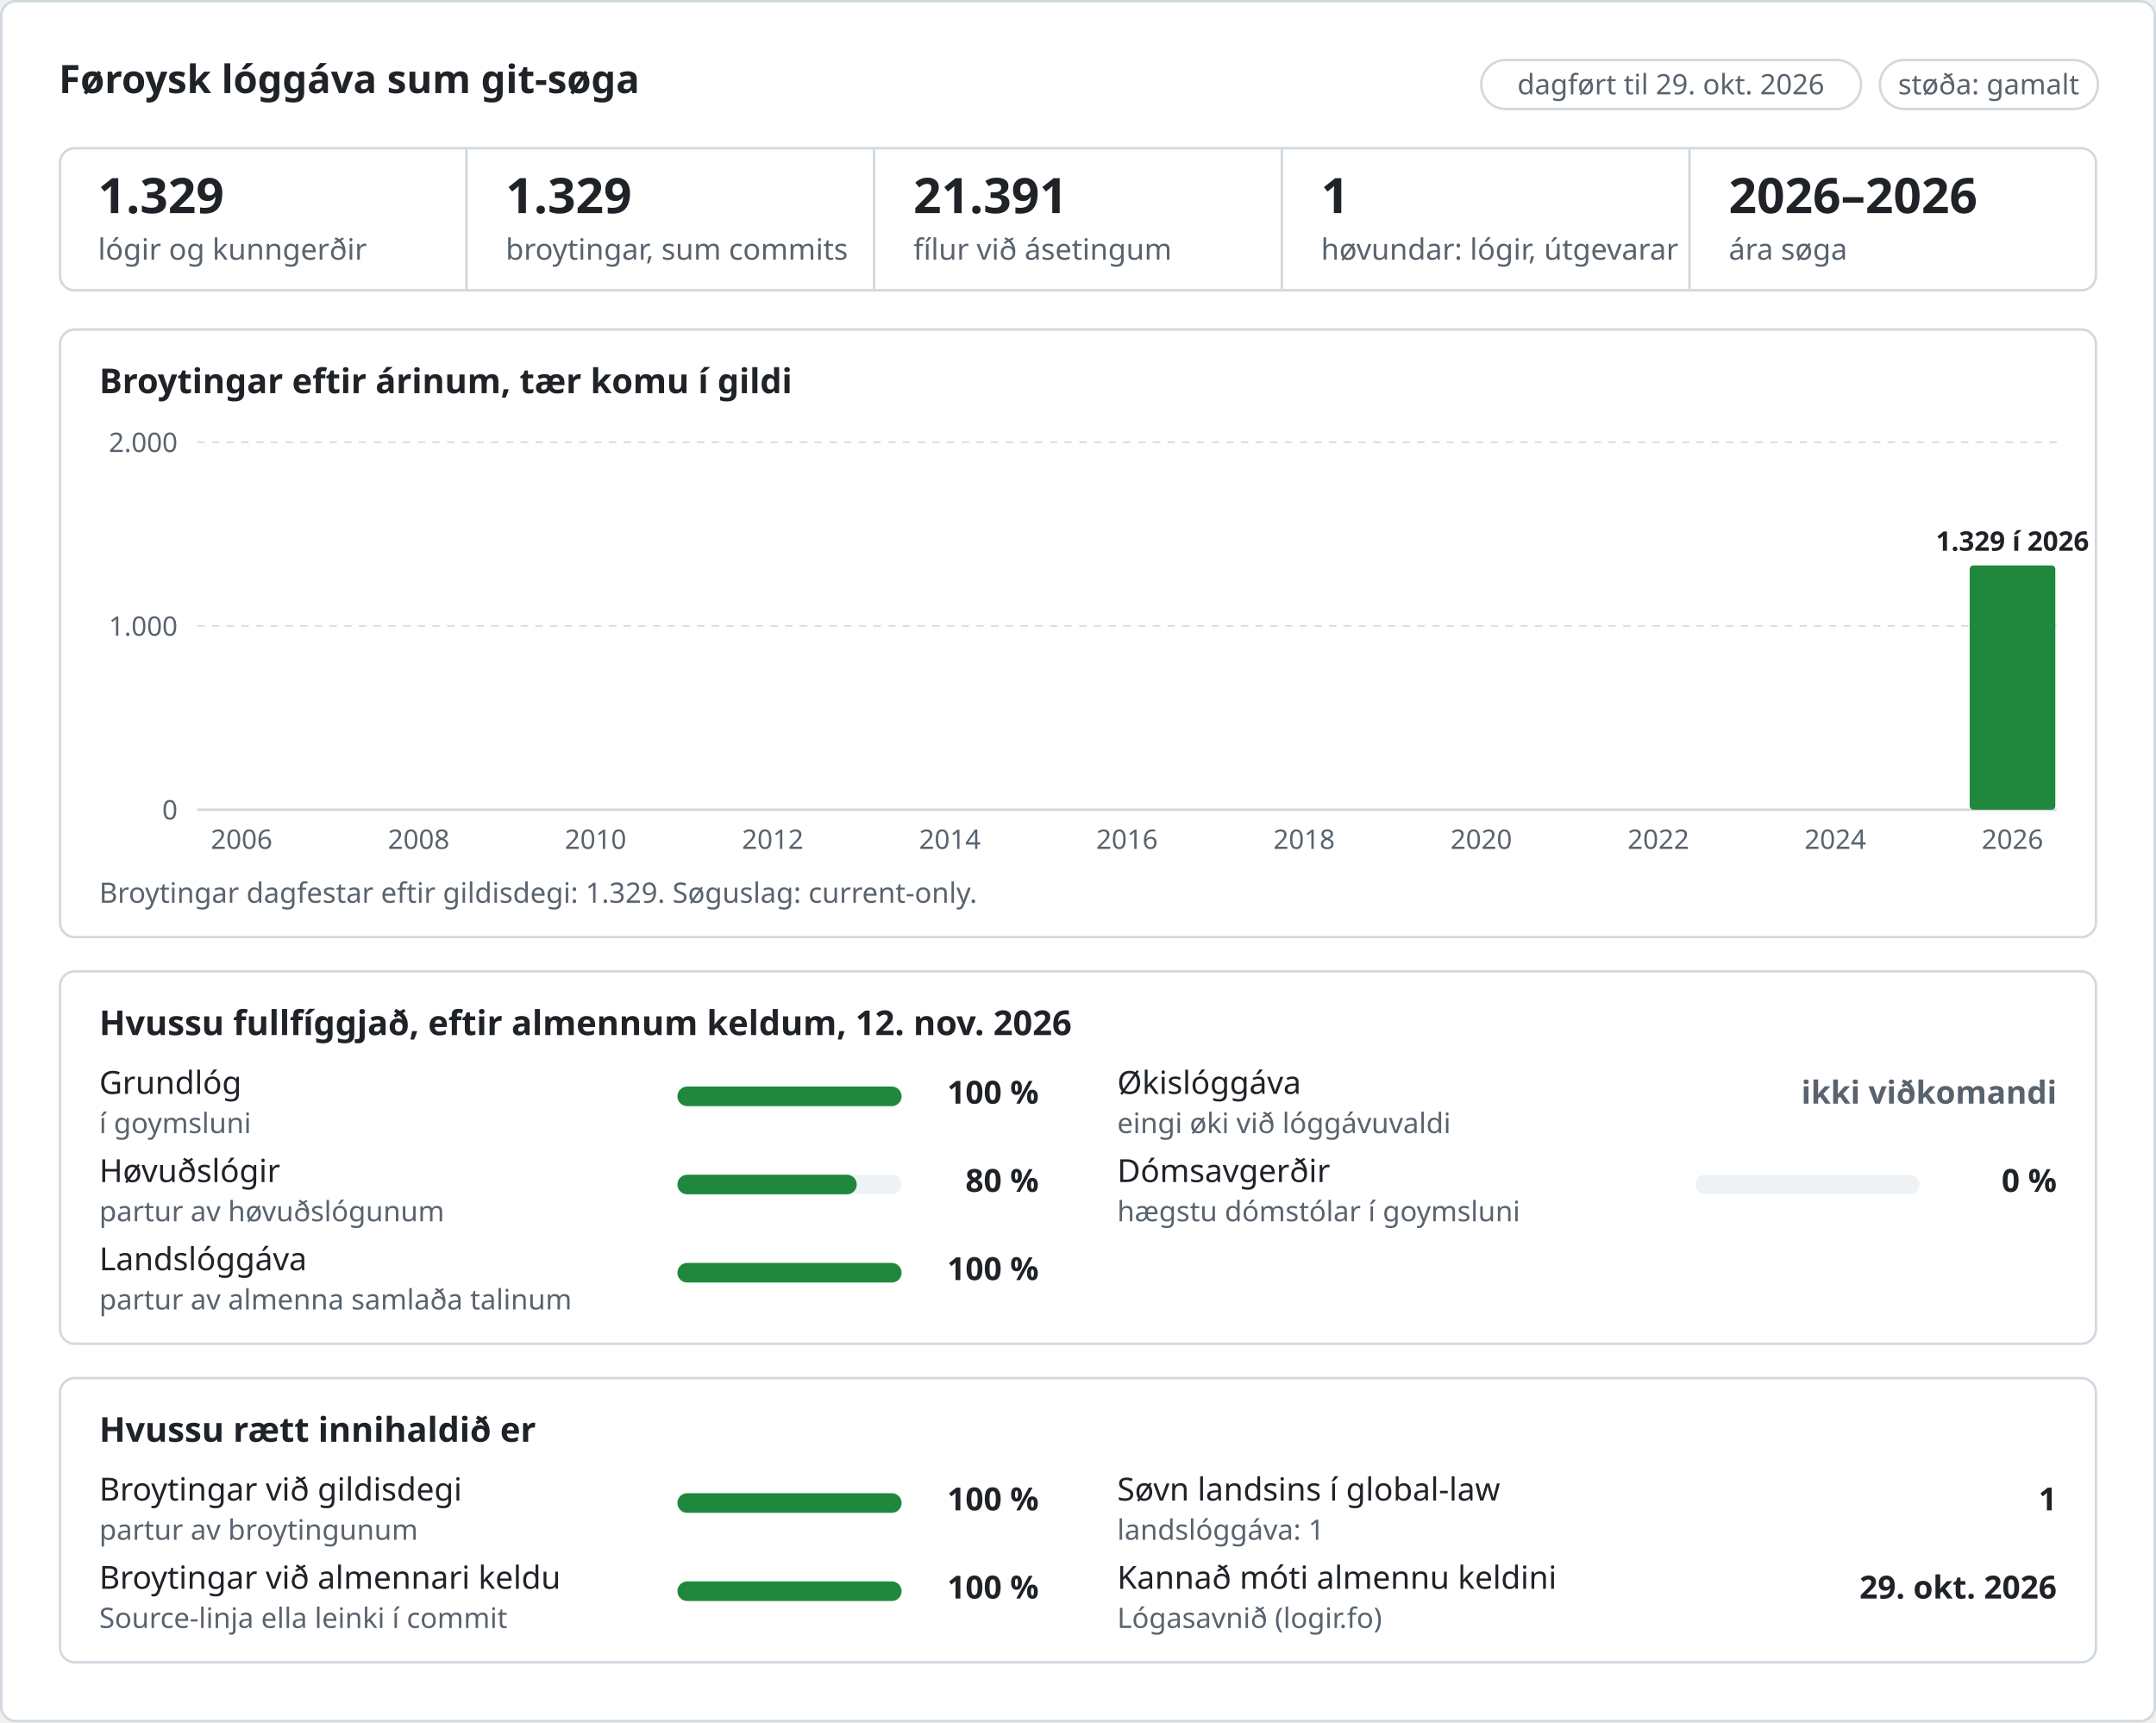
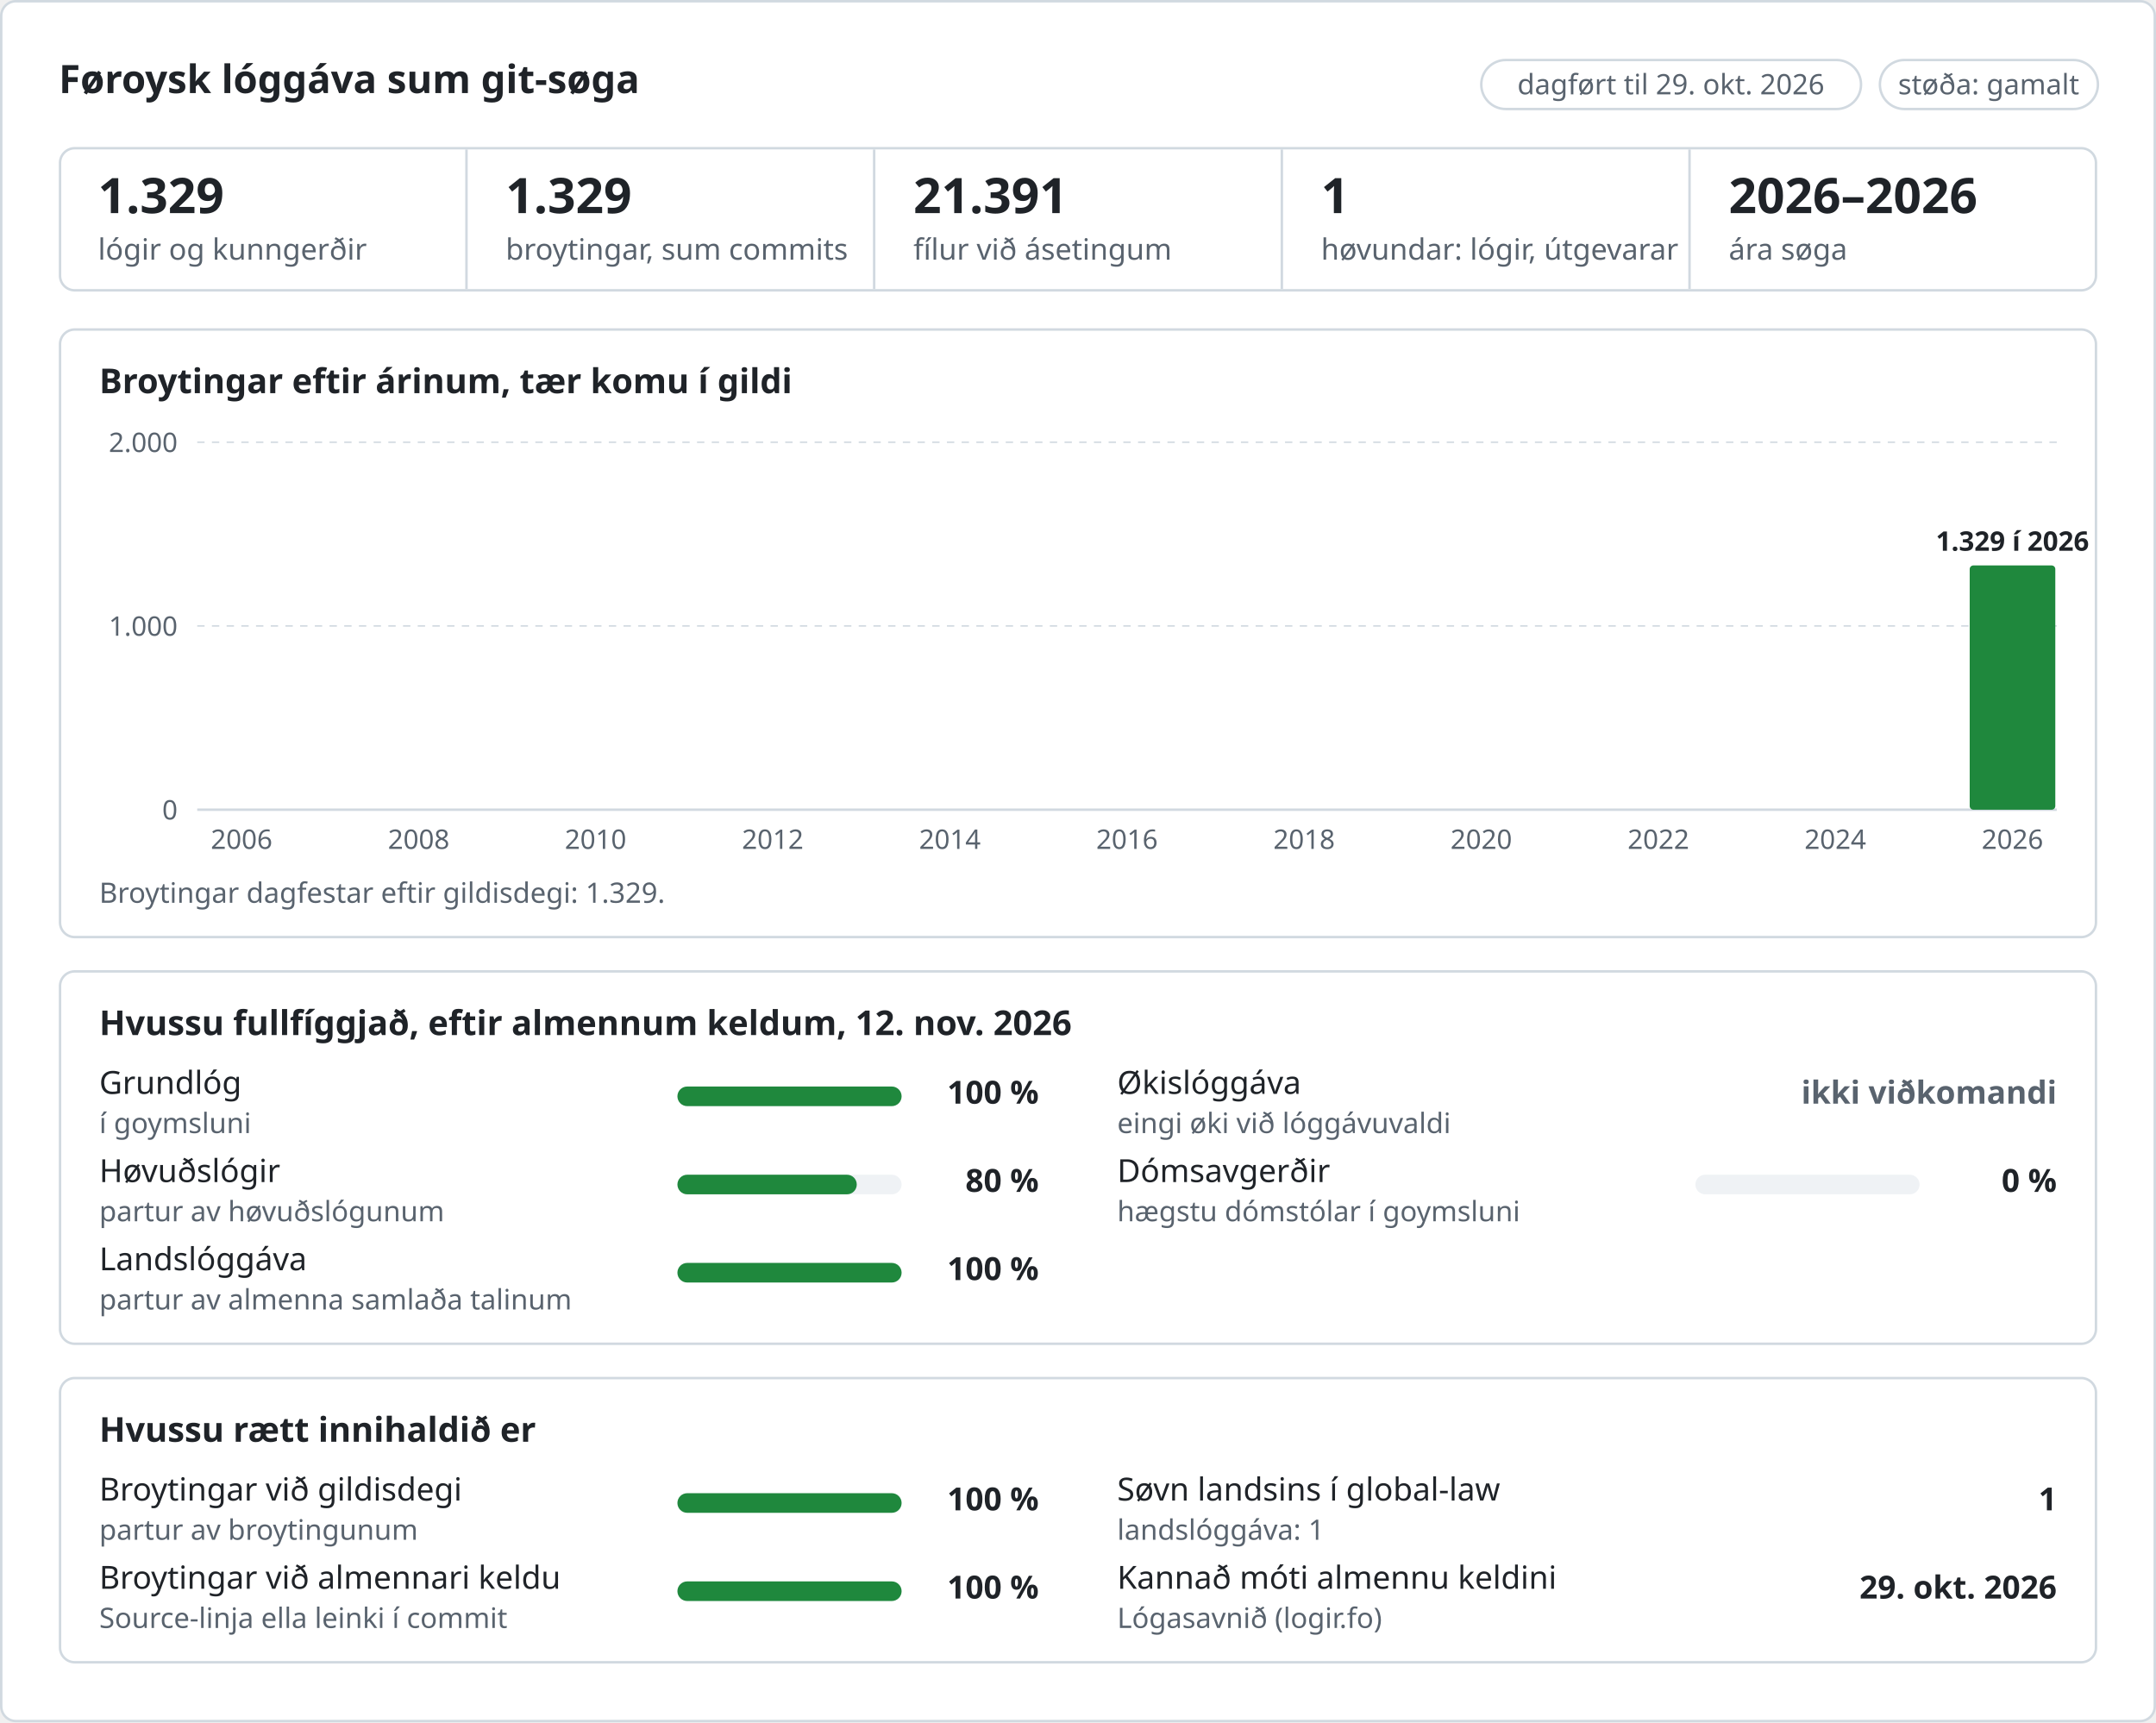
<svg xmlns="http://www.w3.org/2000/svg" width="880" height="703" viewBox="0 0 880 703" font-family="-apple-system,BlinkMacSystemFont,Segoe UI,Noto Sans,Helvetica,Arial,sans-serif">
  <rect x="0.5" y="0.5" width="879" height="702" rx="6" fill="#ffffff" stroke="#d1d9e0" />
  <text x="24" y="38" font-size="16" font-weight="600" fill="#1f2328">Føroysk lóggáva sum git-søga</text>
  <rect x="604.6" y="24.5" width="155" height="20" rx="10" fill="none" stroke="#d1d9e0" />
  <text x="682.0" y="38.5" font-size="11.5" font-weight="500" text-anchor="middle" fill="#59636e">dagført til 29. okt. 2026</text>
  <rect x="767.3" y="24.5" width="89" height="20" rx="10" fill="none" stroke="#d1d9e0" />
  <text x="811.7" y="38.5" font-size="11.5" font-weight="500" text-anchor="middle" fill="#59636e">støða: gamalt</text>
  <rect x="24.5" y="60.5" width="831" height="58" rx="6" fill="#ffffff" stroke="#d1d9e0" />
  <text x="40.0" y="87" font-size="20" font-weight="600" fill="#1f2328">1.329</text>
  <text x="40.0" y="106" font-size="12" fill="#59636e">lógir og kunngerðir</text>
  <line x1="190.4" y1="61" x2="190.4" y2="118" stroke="#d1d9e0" />
  <text x="206.4" y="87" font-size="20" font-weight="600" fill="#1f2328">1.329</text>
  <text x="206.4" y="106" font-size="12" fill="#59636e">broytingar, sum commits</text>
  <line x1="356.8" y1="61" x2="356.8" y2="118" stroke="#d1d9e0" />
  <text x="372.8" y="87" font-size="20" font-weight="600" fill="#1f2328">21.391</text>
  <text x="372.8" y="106" font-size="12" fill="#59636e">fílur við ásetingum</text>
  <line x1="523.2" y1="61" x2="523.2" y2="118" stroke="#d1d9e0" />
  <text x="539.2" y="87" font-size="20" font-weight="600" fill="#1f2328">1</text>
  <text x="539.2" y="106" font-size="12" fill="#59636e" textLength="142" lengthAdjust="spacingAndGlyphs">høvundar: lógir, útgevarar</text>
  <line x1="689.6" y1="61" x2="689.6" y2="118" stroke="#d1d9e0" />
  <text x="705.6" y="87" font-size="20" font-weight="600" fill="#1f2328">2026–2026</text>
  <text x="705.6" y="106" font-size="12" fill="#59636e">ára søga</text>
  <rect x="24.5" y="134.5" width="831" height="248" rx="6" fill="#ffffff" stroke="#d1d9e0" />
  <text x="40.5" y="160.5" font-size="14" font-weight="600" fill="#1f2328">Broytingar eftir árinum, tær komu í gildi</text>
  <line x1="80.5" y1="330.5" x2="839.5" y2="330.5" stroke="#d1d9e0" stroke-width="1" />
  <text x="72.5" y="334.5" font-size="11" text-anchor="end" fill="#59636e">0</text>
  <line x1="80.5" y1="255.5" x2="839.5" y2="255.5" stroke="#d1d9e0" stroke-width="0.6" stroke-dasharray="3 3" />
  <text x="72.5" y="259.5" font-size="11" text-anchor="end" fill="#59636e">1.000</text>
  <line x1="80.5" y1="180.5" x2="839.5" y2="180.5" stroke="#d1d9e0" stroke-width="0.6" stroke-dasharray="3 3" />
  <text x="72.5" y="184.5" font-size="11" text-anchor="end" fill="#59636e">2.000</text>
  <text x="98.6" y="346.5" font-size="11" text-anchor="middle" fill="#59636e">2006</text>
  <text x="170.9" y="346.5" font-size="11" text-anchor="middle" fill="#59636e">2008</text>
  <text x="243.1" y="346.5" font-size="11" text-anchor="middle" fill="#59636e">2010</text>
  <text x="315.4" y="346.5" font-size="11" text-anchor="middle" fill="#59636e">2012</text>
  <text x="387.7" y="346.5" font-size="11" text-anchor="middle" fill="#59636e">2014</text>
  <text x="460.0" y="346.5" font-size="11" text-anchor="middle" fill="#59636e">2016</text>
  <text x="532.3" y="346.5" font-size="11" text-anchor="middle" fill="#59636e">2018</text>
  <text x="604.6" y="346.5" font-size="11" text-anchor="middle" fill="#59636e">2020</text>
  <text x="676.9" y="346.5" font-size="11" text-anchor="middle" fill="#59636e">2022</text>
  <text x="749.1" y="346.5" font-size="11" text-anchor="middle" fill="#59636e">2024</text>
  <rect x="803.96" y="230.8" width="34.94" height="99.7" rx="1.5" fill="#1f883d" />
  <text x="821.4" y="346.5" font-size="11" text-anchor="middle" fill="#59636e">2026</text>
  <text x="821.4" y="224.8" font-size="11" font-weight="600" text-anchor="middle" fill="#1f2328">1.329 í 2026</text>
-   <text x="40.5" y="368.5" font-size="11.5" fill="#59636e">Broytingar dagfestar eftir gildisdegi: 1.329. Søguslag: current-only.</text>
+   <text x="40.5" y="368.5" font-size="11.5" fill="#59636e">Broytingar dagfestar eftir gildisdegi: 1.329.</text>
  <rect x="24.5" y="396.5" width="831" height="152" rx="6" fill="#ffffff" stroke="#d1d9e0" />
  <text x="40.5" y="422.5" font-size="14" font-weight="600" fill="#1f2328">Hvussu fullfíggjað, eftir almennum keldum, 12. nov. 2026</text>
  <text x="40.5" y="446.5" font-size="13" fill="#1f2328">Grundlóg</text>
  <text x="40.5" y="462.5" font-size="11.5" fill="#59636e">í goymsluni</text>
  <g>
    <rect x="276.5" y="443.5" width="91.5" height="8" rx="4" fill="#eff2f5" />
    <rect x="276.5" y="443.5" width="91.5" height="8" rx="4" fill="#1f883d" />
  </g>
  <text x="424.0" y="450.5" font-size="13" font-weight="600" text-anchor="end" fill="#1f2328">100 %</text>
  <text x="40.5" y="482.5" font-size="13" fill="#1f2328">Høvuðslógir</text>
  <text x="40.5" y="498.5" font-size="11.5" fill="#59636e">partur av høvuðslógunum</text>
  <g>
    <rect x="276.5" y="479.5" width="91.5" height="8" rx="4" fill="#eff2f5" />
    <rect x="276.5" y="479.5" width="73.2" height="8" rx="4" fill="#1f883d" />
  </g>
  <text x="424.0" y="486.5" font-size="13" font-weight="600" text-anchor="end" fill="#1f2328">80 %</text>
  <text x="40.5" y="518.5" font-size="13" fill="#1f2328">Landslóggáva</text>
  <text x="40.5" y="534.5" font-size="11.5" fill="#59636e">partur av almenna samlaða talinum</text>
  <g>
    <rect x="276.5" y="515.5" width="91.5" height="8" rx="4" fill="#eff2f5" />
    <rect x="276.5" y="515.5" width="91.5" height="8" rx="4" fill="#1f883d" />
  </g>
  <text x="424.0" y="522.5" font-size="13" font-weight="600" text-anchor="end" fill="#1f2328">100 %</text>
  <text x="456.0" y="446.5" font-size="13" fill="#1f2328">Økislóggáva</text>
  <text x="456.0" y="462.5" font-size="11.5" fill="#59636e">eingi øki við lóggávuvaldi</text>
  <text x="839.5" y="450.5" font-size="13" font-weight="600" text-anchor="end" fill="#59636e">ikki viðkomandi</text>
  <text x="456.0" y="482.5" font-size="13" fill="#1f2328">Dómsavgerðir</text>
  <text x="456.0" y="498.5" font-size="11.5" fill="#59636e">hægstu dómstólar í goymsluni</text>
  <g>
    <rect x="692.0" y="479.5" width="91.5" height="8" rx="4" fill="#eff2f5" />
  </g>
  <text x="839.5" y="486.5" font-size="13" font-weight="600" text-anchor="end" fill="#1f2328">0 %</text>
  <rect x="24.5" y="562.5" width="831" height="116" rx="6" fill="#ffffff" stroke="#d1d9e0" />
  <text x="40.5" y="588.5" font-size="14" font-weight="600" fill="#1f2328">Hvussu rætt innihaldið er</text>
  <text x="40.5" y="612.5" font-size="13" fill="#1f2328">Broytingar við gildisdegi</text>
  <text x="40.5" y="628.5" font-size="11.5" fill="#59636e">partur av broytingunum</text>
  <g>
    <rect x="276.5" y="609.5" width="91.5" height="8" rx="4" fill="#eff2f5" />
    <rect x="276.5" y="609.5" width="91.5" height="8" rx="4" fill="#1f883d" />
  </g>
  <text x="424.0" y="616.5" font-size="13" font-weight="600" text-anchor="end" fill="#1f2328">100 %</text>
  <text x="40.5" y="648.5" font-size="13" fill="#1f2328">Broytingar við almennari keldu</text>
  <text x="40.5" y="664.5" font-size="11.5" fill="#59636e">Source-linja ella leinki í commit</text>
  <g>
    <rect x="276.5" y="645.5" width="91.5" height="8" rx="4" fill="#eff2f5" />
    <rect x="276.5" y="645.5" width="91.5" height="8" rx="4" fill="#1f883d" />
  </g>
  <text x="424.0" y="652.5" font-size="13" font-weight="600" text-anchor="end" fill="#1f2328">100 %</text>
  <text x="456.0" y="612.5" font-size="13" fill="#1f2328">Søvn landsins í global-law</text>
  <text x="456.0" y="628.5" font-size="11.5" fill="#59636e">landslóggáva: 1</text>
  <text x="839.5" y="616.5" font-size="13" font-weight="600" text-anchor="end" fill="#1f2328">1</text>
  <text x="456.0" y="648.5" font-size="13" fill="#1f2328">Kannað móti almennu keldini</text>
  <text x="456.0" y="664.5" font-size="11.5" fill="#59636e">Lógasavnið (logir.fo)</text>
  <text x="839.5" y="652.5" font-size="13" font-weight="600" text-anchor="end" fill="#1f2328">29. okt. 2026</text>
</svg>
